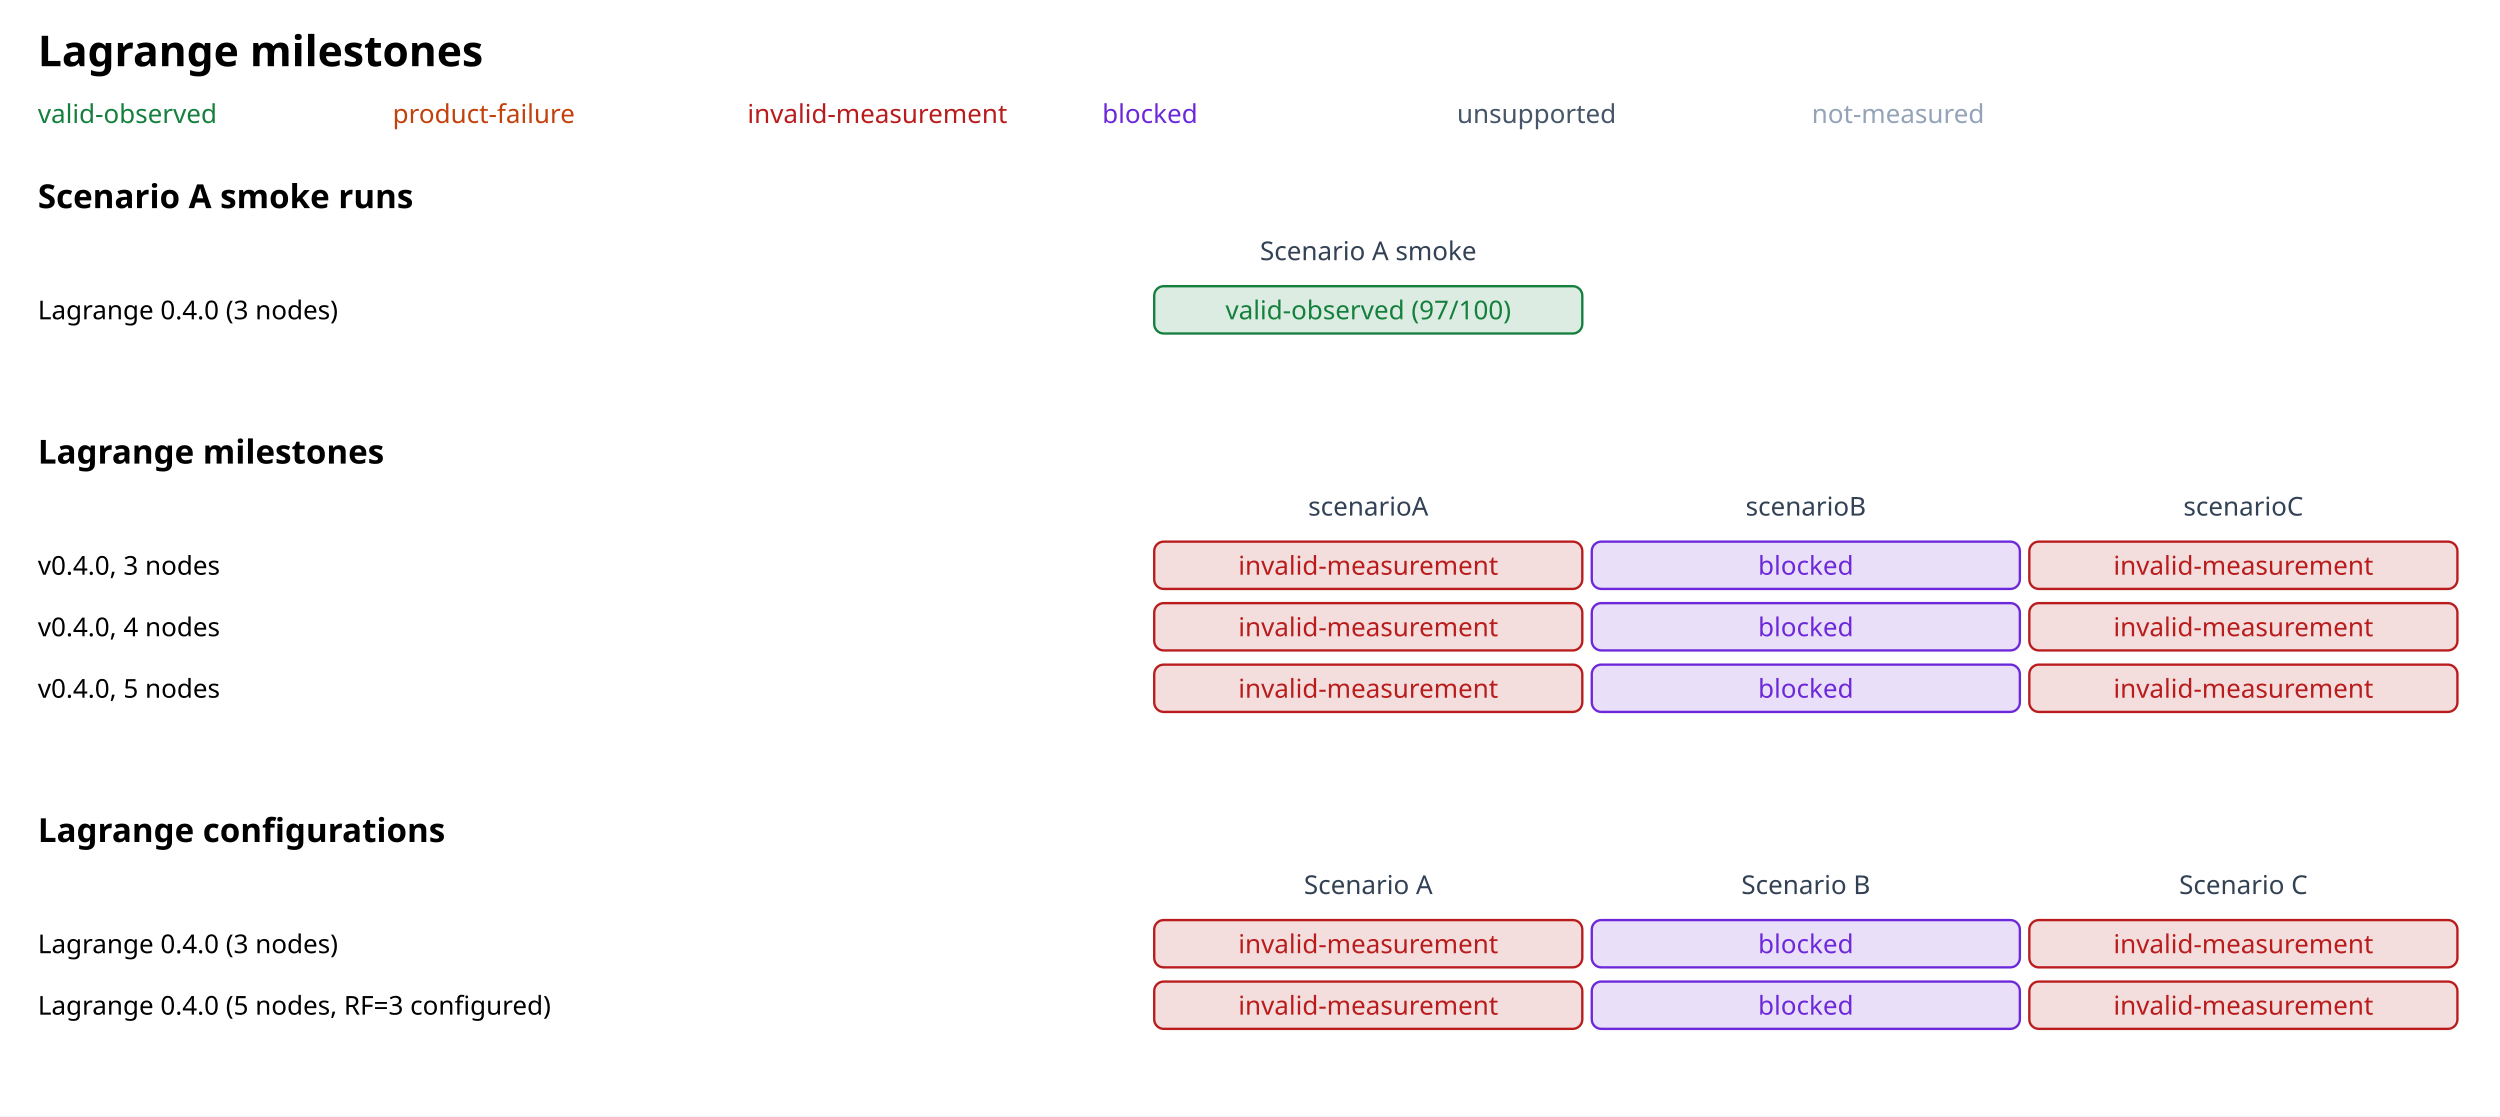
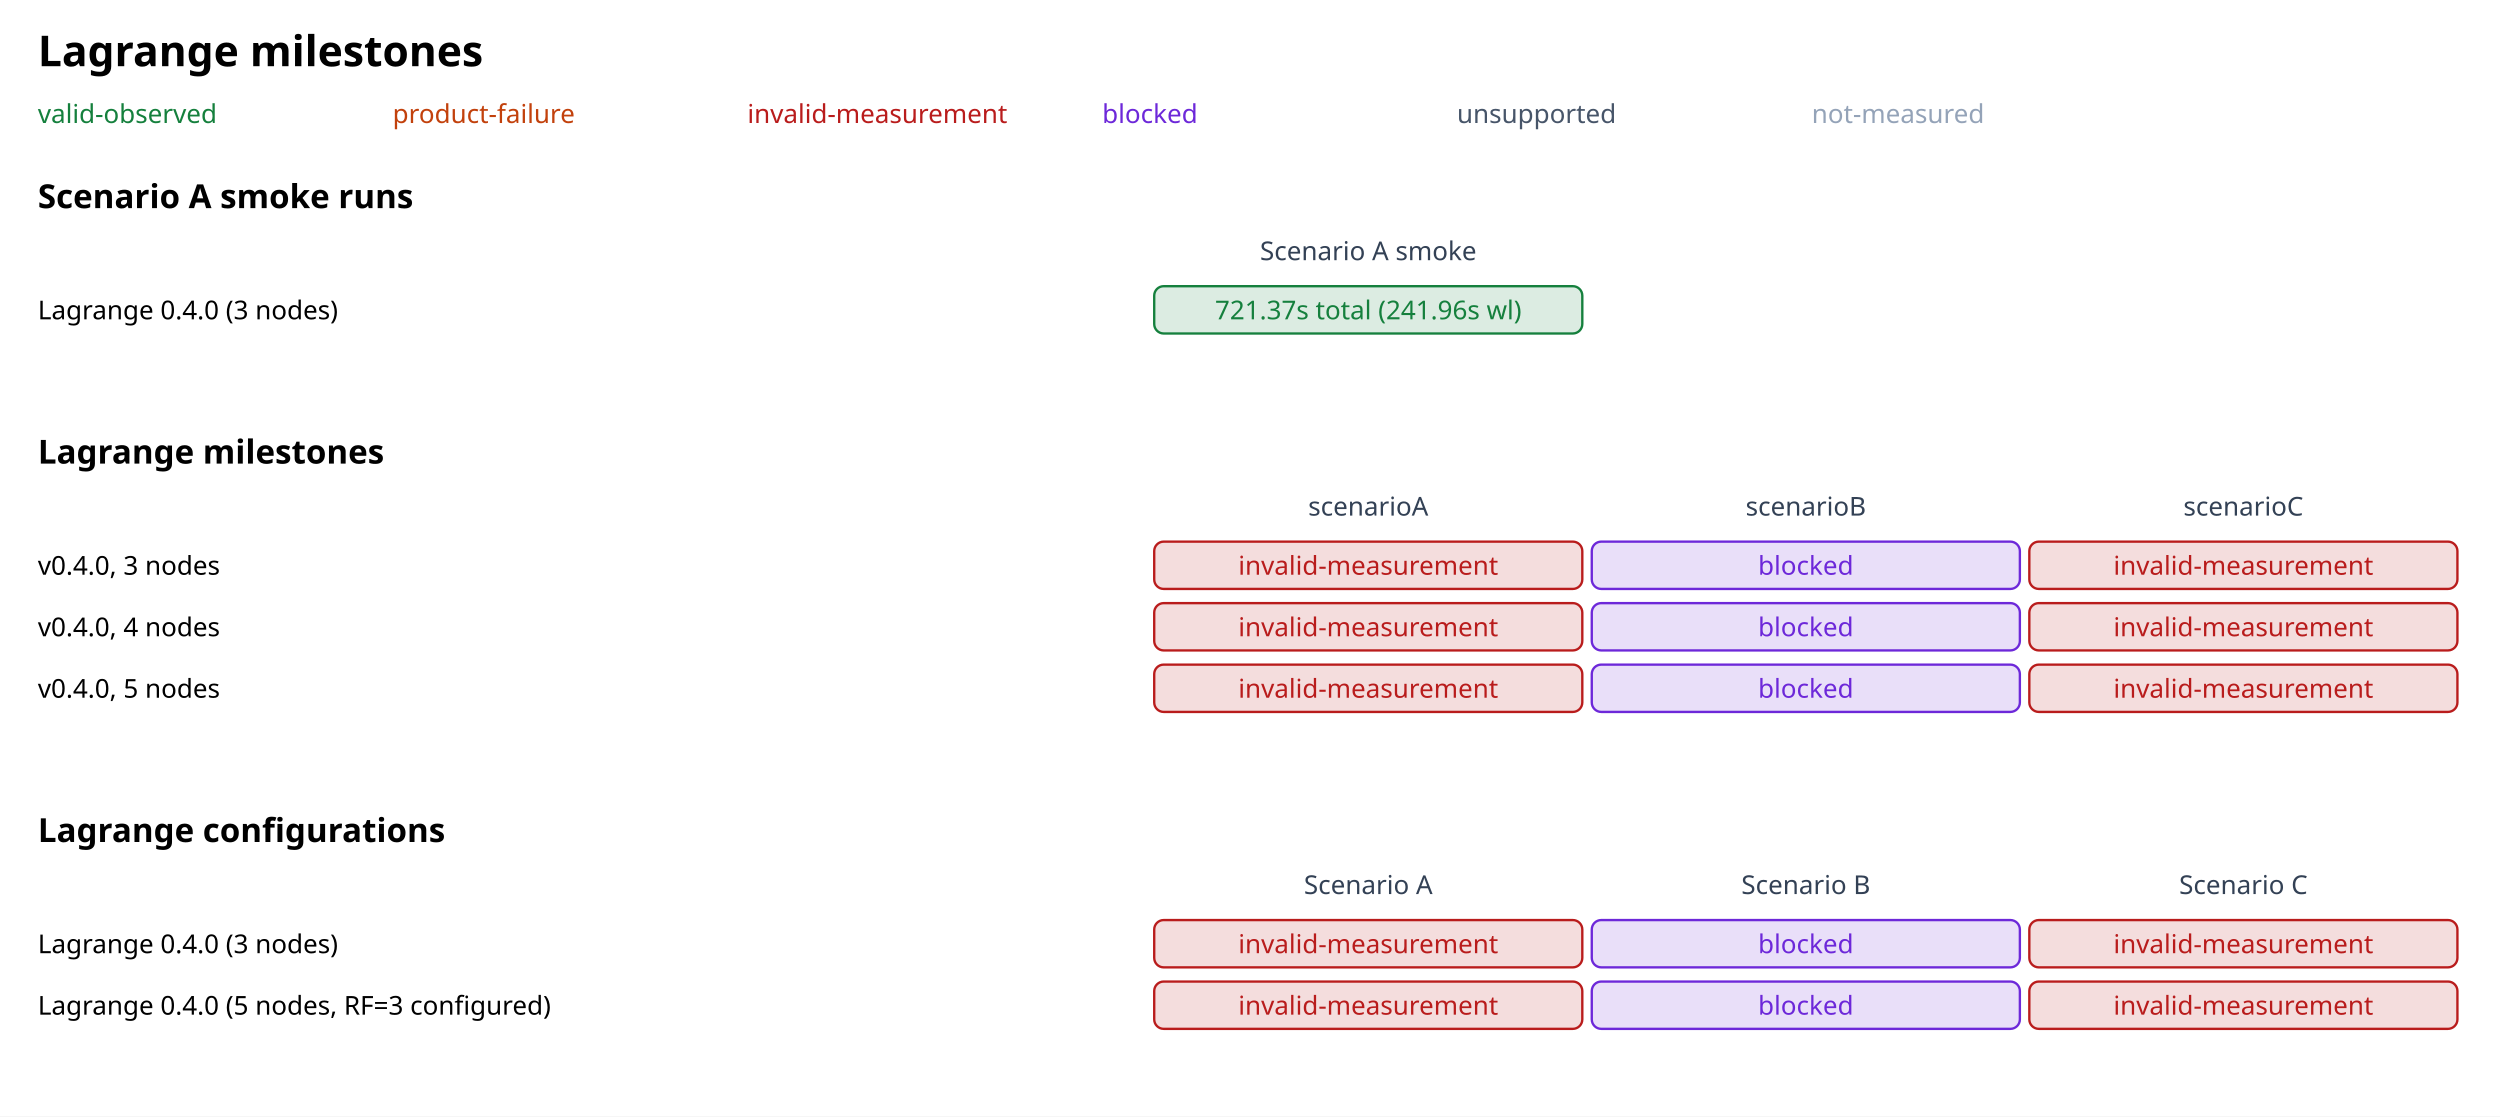
<svg xmlns="http://www.w3.org/2000/svg" width="1057" height="472" viewBox="0 0 1057 472" font-family="sans-serif">
  <rect width="100%" height="100%" fill="#ffffff" />
  <text x="16" y="28" font-size="18" font-weight="700">Lagrange milestones</text>
  <text x="16" y="52" font-size="11" fill="#15803d">valid-observed</text>
  <text x="166" y="52" font-size="11" fill="#c2410c">product-failure</text>
  <text x="316" y="52" font-size="11" fill="#b91c1c">invalid-measurement</text>
  <text x="466" y="52" font-size="11" fill="#6d28d9">blocked</text>
  <text x="616" y="52" font-size="11" fill="#475569">unsupported</text>
  <text x="766" y="52" font-size="11" fill="#94a3b8">not-measured</text>
  <text x="16" y="88" font-size="14" font-weight="600">Scenario A smoke runs</text>
  <text x="578.5" y="110" text-anchor="middle" font-size="11" fill="#334155">Scenario A smoke</text>
  <text x="16" y="135" font-size="11">Lagrange 0.4.0 (3 nodes)</text>
  <g>
    <rect x="488" y="121" width="181" height="20" rx="4" fill="#15803d" fill-opacity="0.15" stroke="#15803d" />
-     <text x="578.5" y="135" text-anchor="middle" font-size="11" fill="#15803d">valid-observed (97/100)</text>
+     <text x="578.5" y="135" text-anchor="middle" font-size="11" fill="#15803d">721.37s total (241.96s wl)</text>
  </g>
  <text x="16" y="196" font-size="14" font-weight="600">Lagrange milestones</text>
  <text x="578.5" y="218" text-anchor="middle" font-size="11" fill="#334155">scenarioA</text>
  <text x="763.5" y="218" text-anchor="middle" font-size="11" fill="#334155">scenarioB</text>
  <text x="948.5" y="218" text-anchor="middle" font-size="11" fill="#334155">scenarioC</text>
  <text x="16" y="243" font-size="11">v0.4.0, 3 nodes</text>
  <g>
    <rect x="488" y="229" width="181" height="20" rx="4" fill="#b91c1c" fill-opacity="0.15" stroke="#b91c1c" />
    <text x="578.5" y="243" text-anchor="middle" font-size="11" fill="#b91c1c">invalid-measurement</text>
  </g>
  <g>
    <rect x="673" y="229" width="181" height="20" rx="4" fill="#6d28d9" fill-opacity="0.15" stroke="#6d28d9" />
    <text x="763.5" y="243" text-anchor="middle" font-size="11" fill="#6d28d9">blocked</text>
  </g>
  <g>
    <rect x="858" y="229" width="181" height="20" rx="4" fill="#b91c1c" fill-opacity="0.15" stroke="#b91c1c" />
    <text x="948.5" y="243" text-anchor="middle" font-size="11" fill="#b91c1c">invalid-measurement</text>
  </g>
  <text x="16" y="269" font-size="11">v0.4.0, 4 nodes</text>
  <g>
    <rect x="488" y="255" width="181" height="20" rx="4" fill="#b91c1c" fill-opacity="0.15" stroke="#b91c1c" />
    <text x="578.5" y="269" text-anchor="middle" font-size="11" fill="#b91c1c">invalid-measurement</text>
  </g>
  <g>
    <rect x="673" y="255" width="181" height="20" rx="4" fill="#6d28d9" fill-opacity="0.15" stroke="#6d28d9" />
    <text x="763.5" y="269" text-anchor="middle" font-size="11" fill="#6d28d9">blocked</text>
  </g>
  <g>
    <rect x="858" y="255" width="181" height="20" rx="4" fill="#b91c1c" fill-opacity="0.15" stroke="#b91c1c" />
    <text x="948.5" y="269" text-anchor="middle" font-size="11" fill="#b91c1c">invalid-measurement</text>
  </g>
  <text x="16" y="295" font-size="11">v0.4.0, 5 nodes</text>
  <g>
    <rect x="488" y="281" width="181" height="20" rx="4" fill="#b91c1c" fill-opacity="0.15" stroke="#b91c1c" />
    <text x="578.5" y="295" text-anchor="middle" font-size="11" fill="#b91c1c">invalid-measurement</text>
  </g>
  <g>
    <rect x="673" y="281" width="181" height="20" rx="4" fill="#6d28d9" fill-opacity="0.15" stroke="#6d28d9" />
    <text x="763.5" y="295" text-anchor="middle" font-size="11" fill="#6d28d9">blocked</text>
  </g>
  <g>
    <rect x="858" y="281" width="181" height="20" rx="4" fill="#b91c1c" fill-opacity="0.15" stroke="#b91c1c" />
    <text x="948.5" y="295" text-anchor="middle" font-size="11" fill="#b91c1c">invalid-measurement</text>
  </g>
  <text x="16" y="356" font-size="14" font-weight="600">Lagrange configurations</text>
  <text x="578.5" y="378" text-anchor="middle" font-size="11" fill="#334155">Scenario A</text>
  <text x="763.5" y="378" text-anchor="middle" font-size="11" fill="#334155">Scenario B</text>
  <text x="948.5" y="378" text-anchor="middle" font-size="11" fill="#334155">Scenario C</text>
  <text x="16" y="403" font-size="11">Lagrange 0.4.0 (3 nodes)</text>
  <g>
    <rect x="488" y="389" width="181" height="20" rx="4" fill="#b91c1c" fill-opacity="0.15" stroke="#b91c1c" />
    <text x="578.5" y="403" text-anchor="middle" font-size="11" fill="#b91c1c">invalid-measurement</text>
  </g>
  <g>
    <rect x="673" y="389" width="181" height="20" rx="4" fill="#6d28d9" fill-opacity="0.15" stroke="#6d28d9" />
    <text x="763.5" y="403" text-anchor="middle" font-size="11" fill="#6d28d9">blocked</text>
  </g>
  <g>
    <rect x="858" y="389" width="181" height="20" rx="4" fill="#b91c1c" fill-opacity="0.15" stroke="#b91c1c" />
    <text x="948.5" y="403" text-anchor="middle" font-size="11" fill="#b91c1c">invalid-measurement</text>
  </g>
  <text x="16" y="429" font-size="11">Lagrange 0.4.0 (5 nodes, RF=3 configured)</text>
  <g>
    <rect x="488" y="415" width="181" height="20" rx="4" fill="#b91c1c" fill-opacity="0.15" stroke="#b91c1c" />
    <text x="578.5" y="429" text-anchor="middle" font-size="11" fill="#b91c1c">invalid-measurement</text>
  </g>
  <g>
    <rect x="673" y="415" width="181" height="20" rx="4" fill="#6d28d9" fill-opacity="0.15" stroke="#6d28d9" />
    <text x="763.5" y="429" text-anchor="middle" font-size="11" fill="#6d28d9">blocked</text>
  </g>
  <g>
    <rect x="858" y="415" width="181" height="20" rx="4" fill="#b91c1c" fill-opacity="0.15" stroke="#b91c1c" />
    <text x="948.5" y="429" text-anchor="middle" font-size="11" fill="#b91c1c">invalid-measurement</text>
  </g>
</svg>
